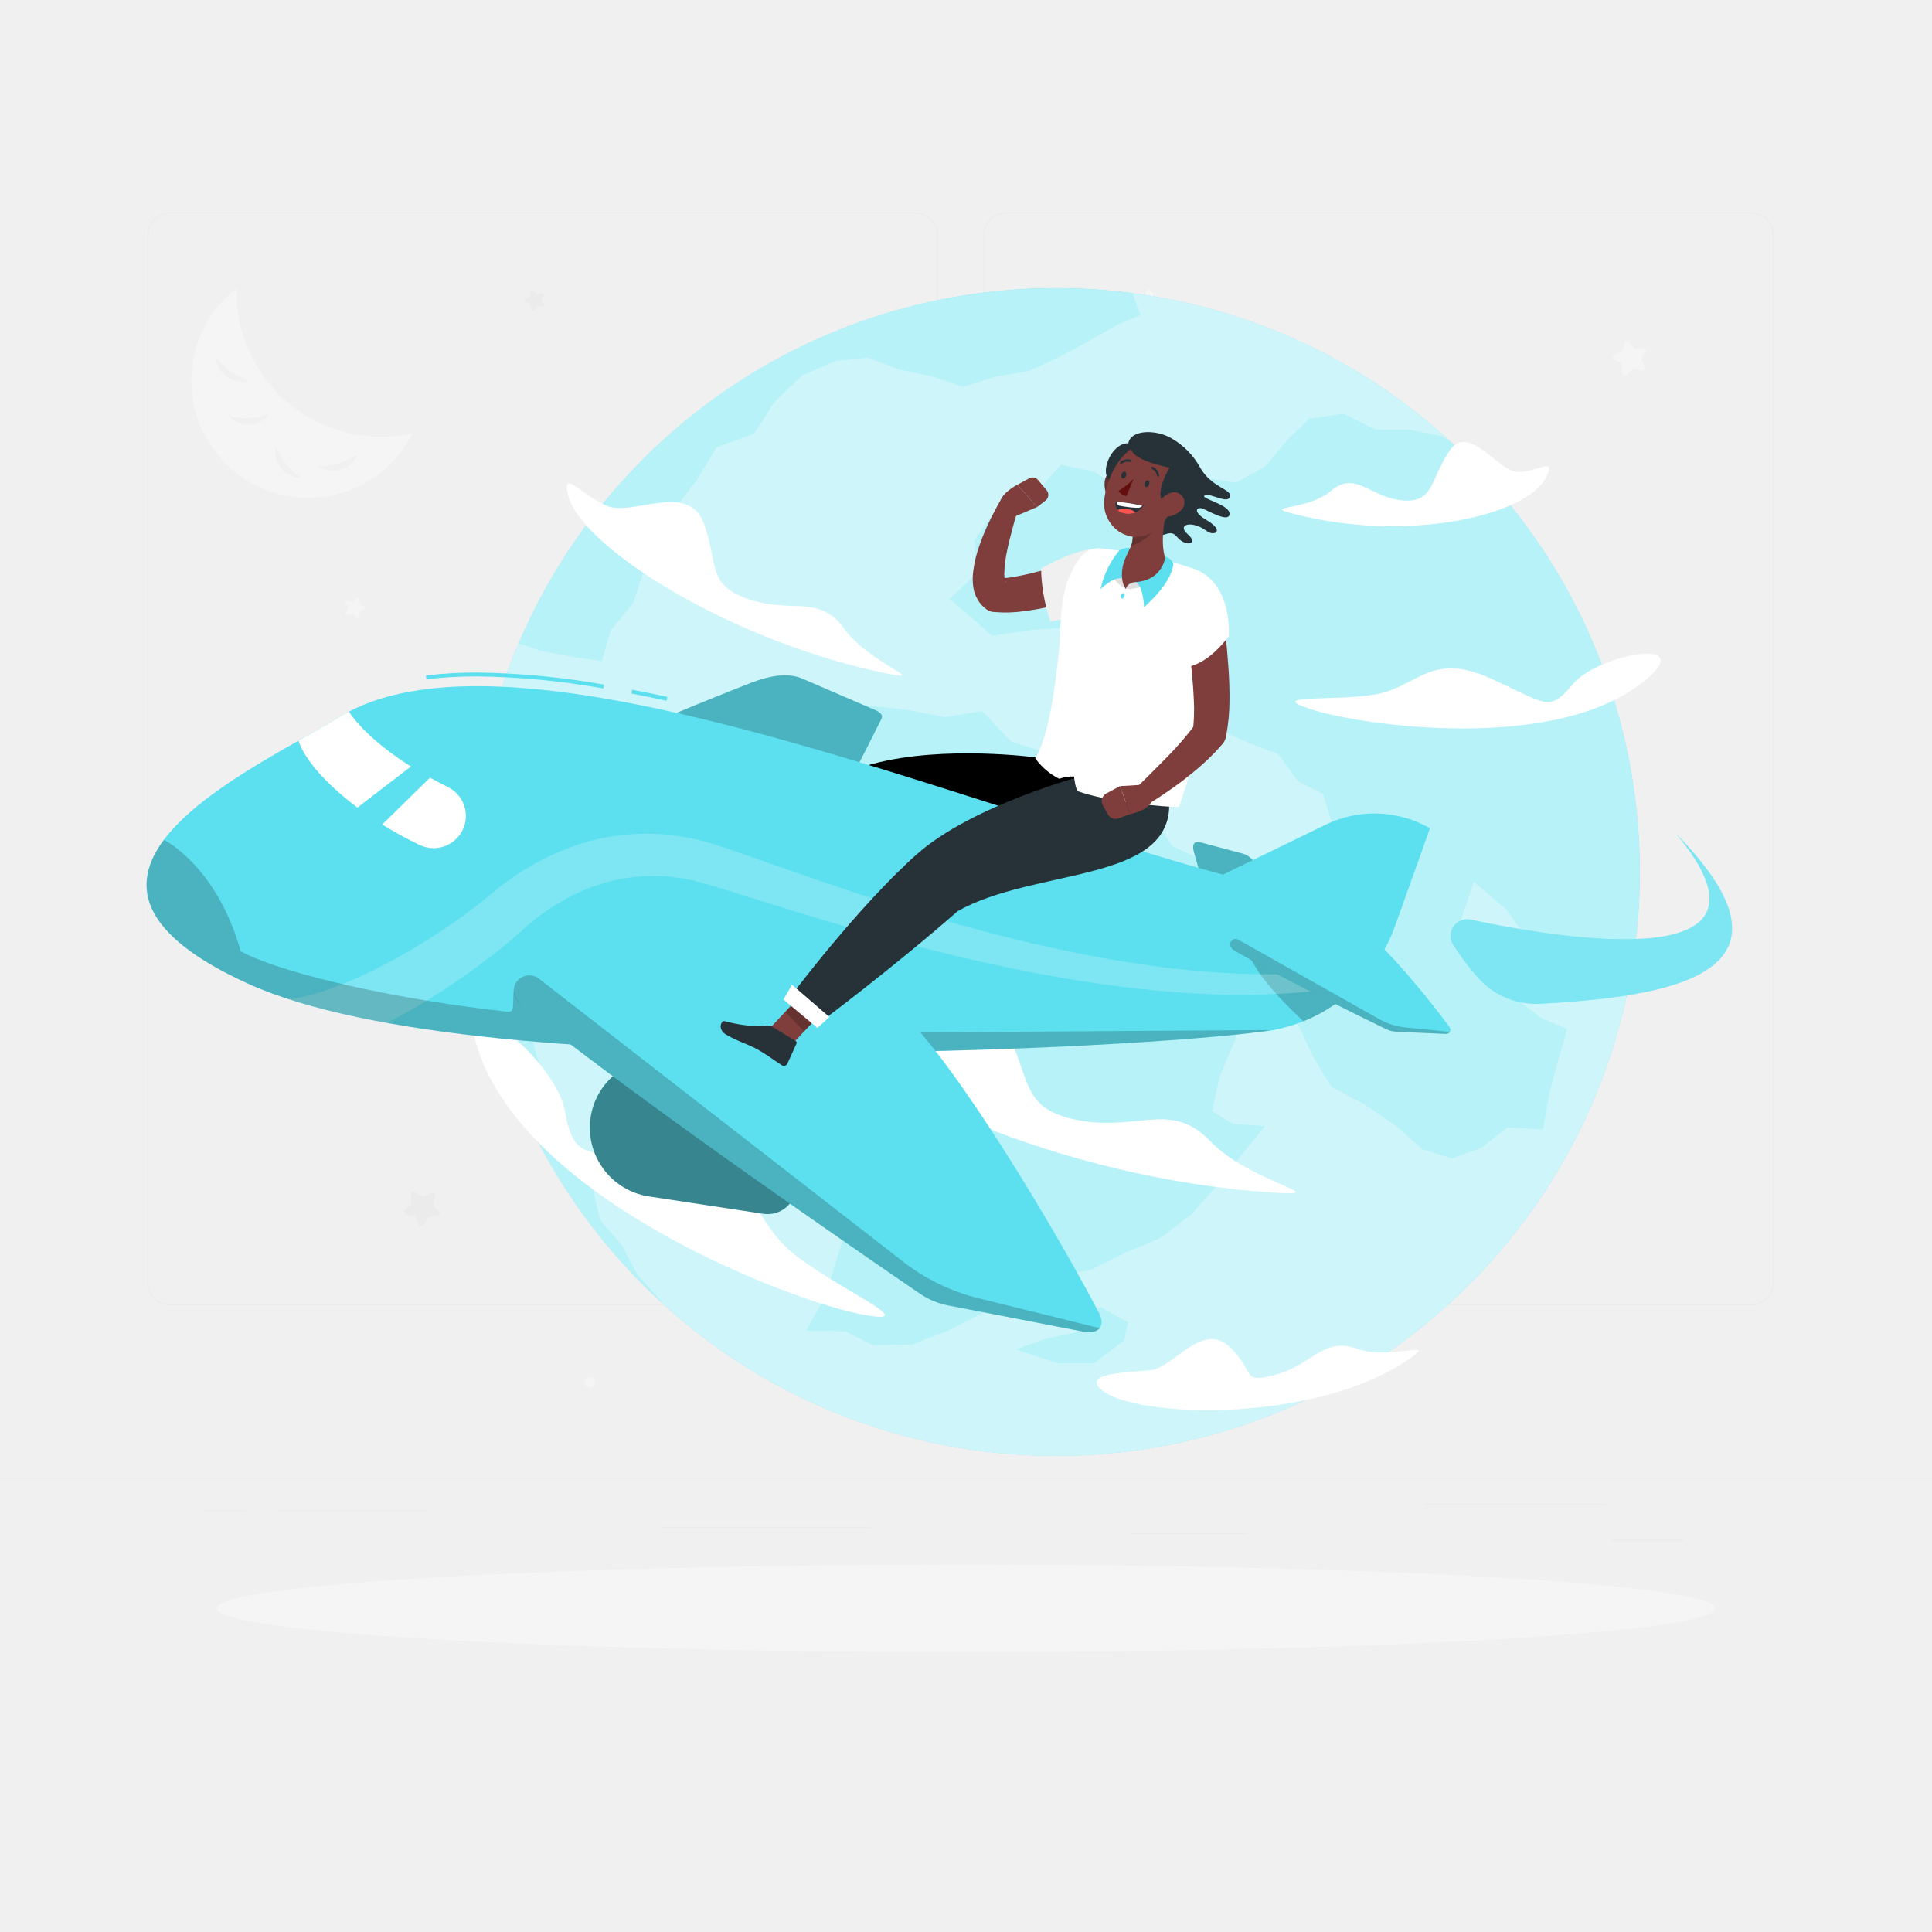
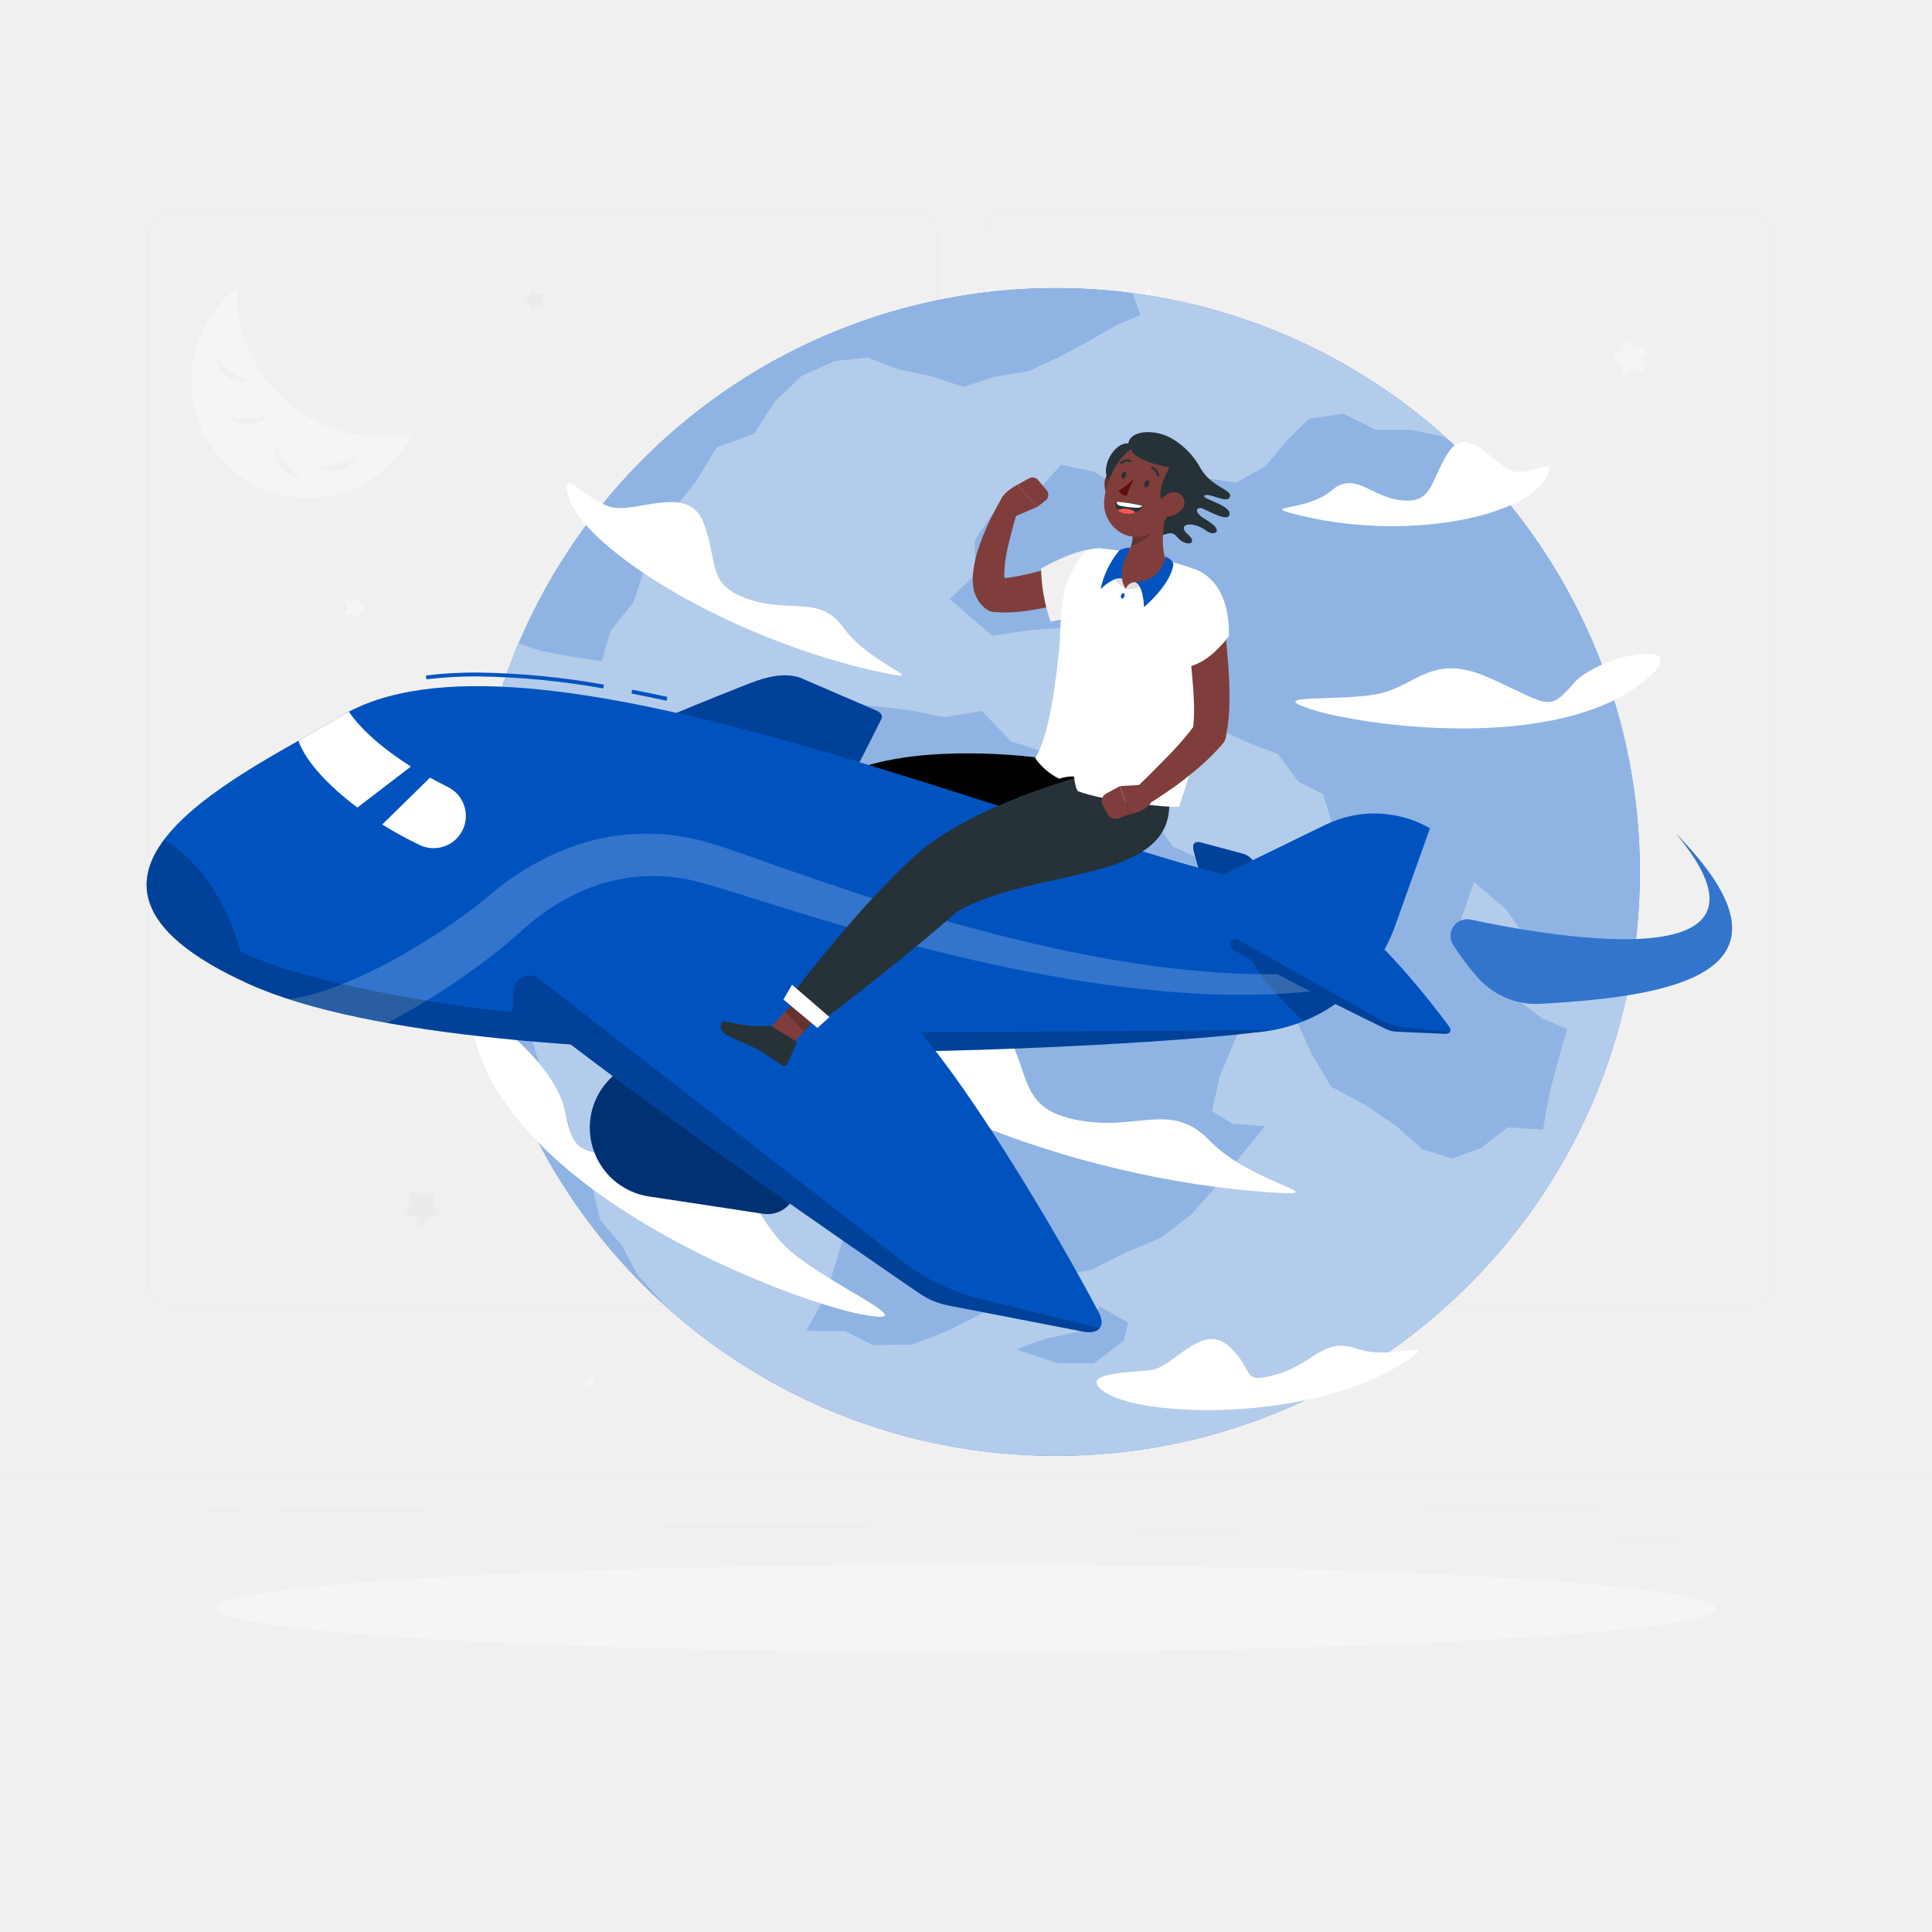
<svg xmlns="http://www.w3.org/2000/svg" viewBox="0 0 500 500">
-   <g id="freepik--background-complete--inject-9">
+   <g id="freepik--background-complete--inject-170">
    <rect y="382.4" width="500" height="0.25" style="fill:#ebebeb" />
    <rect x="416.78" y="398.49" width="18.89" height="0.25" style="fill:#ebebeb" />
    <rect x="293.05" y="396.75" width="29.47" height="0.25" style="fill:#ebebeb" />
    <rect x="368.67" y="389.21" width="47.11" height="0.25" style="fill:#ebebeb" />
    <rect x="52.46" y="390.89" width="10.97" height="0.25" style="fill:#ebebeb" />
    <rect x="72.33" y="390.89" width="38.56" height="0.25" style="fill:#ebebeb" />
    <rect x="171" y="395.11" width="54.15" height="0.25" style="fill:#ebebeb" />
    <path d="M237,337.8H43.91a5.71,5.71,0,0,1-5.7-5.71V60.66A5.71,5.71,0,0,1,43.91,55H237a5.71,5.71,0,0,1,5.71,5.71V332.09A5.71,5.71,0,0,1,237,337.8ZM43.91,55.2a5.46,5.46,0,0,0-5.45,5.46V332.09a5.46,5.46,0,0,0,5.45,5.46H237a5.47,5.47,0,0,0,5.46-5.46V60.66A5.47,5.47,0,0,0,237,55.2Z" style="fill:#ebebeb" />
    <path d="M453.31,337.8H260.21a5.72,5.72,0,0,1-5.71-5.71V60.66A5.72,5.72,0,0,1,260.21,55h193.1A5.71,5.71,0,0,1,459,60.66V332.09A5.71,5.71,0,0,1,453.31,337.8ZM260.21,55.2a5.47,5.47,0,0,0-5.46,5.46V332.09a5.47,5.47,0,0,0,5.46,5.46h193.1a5.47,5.47,0,0,0,5.46-5.46V60.66a5.47,5.47,0,0,0-5.46-5.46Z" style="fill:#ebebeb" />
    <path d="M296.76,75.34l-.85,1.71a.68.68,0,0,1-.51.37l-1.89.28a.68.68,0,0,0-.38,1.16l1.37,1.34a.7.7,0,0,1,.2.6l-.33,1.88a.68.68,0,0,0,1,.72l1.69-.89a.72.72,0,0,1,.64,0l1.69.89a.68.68,0,0,0,1-.72l-.32-1.88a.64.64,0,0,1,.2-.6l1.36-1.34a.68.68,0,0,0-.38-1.16l-1.89-.28a.68.68,0,0,1-.51-.37L298,75.34A.68.68,0,0,0,296.76,75.34Z" style="fill:#f5f5f5" />
    <path d="M429.16,306.42l-1.28.94a.57.57,0,0,1-.52.08l-1.51-.51a.56.56,0,0,0-.72.71l.5,1.51a.56.56,0,0,1-.08.52l-1,1.27a.58.58,0,0,0,.46.92l1.59,0a.56.56,0,0,1,.47.25l.91,1.3a.57.57,0,0,0,1-.16l.48-1.51a.58.58,0,0,1,.37-.38l1.52-.46a.57.57,0,0,0,.17-1l-1.29-.92a.54.54,0,0,1-.24-.47l0-1.59A.56.56,0,0,0,429.16,306.42Z" style="fill:#f0f0f0" />
    <path d="M420.37,88.7,420,90.57a.66.66,0,0,1-.41.48l-1.77.71a.68.68,0,0,0-.1,1.22l1.64,1a.68.68,0,0,1,.34.54l.12,1.91a.69.69,0,0,0,1.14.46l1.43-1.26a.7.7,0,0,1,.62-.15l1.85.47a.68.68,0,0,0,.8-.93l-.76-1.76a.67.67,0,0,1,0-.63l1-1.62a.68.68,0,0,0-.65-1l-1.9.18a.69.69,0,0,1-.59-.25l-1.22-1.46A.68.68,0,0,0,420.37,88.7Z" style="fill:#f5f5f5" />
    <path d="M92.16,154.81l-.8.81a.37.37,0,0,1-.36.11l-1.12-.19a.41.41,0,0,0-.44.59l.53,1a.42.42,0,0,1,0,.38l-.54,1a.4.4,0,0,0,.43.59l1.12-.19a.43.43,0,0,1,.36.12l.8.83a.4.4,0,0,0,.69-.23l.17-1.12a.41.41,0,0,1,.23-.31l1-.5a.41.41,0,0,0,0-.73l-1-.51a.42.42,0,0,1-.22-.31L92.86,155A.41.41,0,0,0,92.16,154.81Z" style="fill:#f5f5f5" />
    <path d="M391.85,295.7l-.51,1a.41.41,0,0,1-.31.23l-1.13.16a.41.41,0,0,0-.22.7l.81.79a.42.42,0,0,1,.12.37l-.19,1.12a.41.41,0,0,0,.59.43l1-.53a.42.42,0,0,1,.38,0l1,.53a.41.41,0,0,0,.59-.43l-.19-1.12a.42.42,0,0,1,.12-.37l.82-.79a.41.41,0,0,0-.23-.7l-1.13-.16a.43.43,0,0,1-.31-.23l-.5-1A.41.41,0,0,0,391.85,295.7Z" style="fill:#f5f5f5" />
    <path d="M137.35,75.45l-.13,1.13a.38.38,0,0,1-.21.32l-1,.54a.41.41,0,0,0,0,.73l1,.47a.43.43,0,0,1,.24.3l.2,1.12a.41.41,0,0,0,.71.2l.76-.84a.42.42,0,0,1,.36-.13l1.13.15a.41.41,0,0,0,.41-.61l-.57-1a.42.42,0,0,1,0-.38l.5-1a.41.41,0,0,0-.46-.57l-1.11.23a.42.42,0,0,1-.37-.1L138,75.2A.41.41,0,0,0,137.35,75.45Z" style="fill:#ebebeb" />
    <path d="M106.28,309.18l.24,2a.71.71,0,0,1-.24.61l-1.48,1.31a.71.71,0,0,0,.33,1.22l1.94.38a.7.7,0,0,1,.51.42l.79,1.81a.7.7,0,0,0,1.26.06l1-1.72a.7.7,0,0,1,.56-.36l2-.19a.7.7,0,0,0,.45-1.18l-1.34-1.45a.71.71,0,0,1-.17-.64l.43-1.92a.71.71,0,0,0-1-.8l-1.79.83a.7.7,0,0,1-.66,0l-1.7-1A.71.71,0,0,0,106.28,309.18Z" style="fill:#ebebeb" />
    <path d="M193.54,99.89a1.33,1.33,0,1,0,1.32-1.33A1.32,1.32,0,0,0,193.54,99.89Z" style="fill:#f0f0f0" />
    <path d="M151.3,357.67a1.33,1.33,0,1,0,1.33-1.33A1.33,1.33,0,0,0,151.3,357.67Z" style="fill:#f5f5f5" />
    <path d="M177.67,75.92a4.86,4.86,0,1,0,4.86-4.86A4.85,4.85,0,0,0,177.67,75.92Z" style="fill:#f0f0f0" />
    <path d="M430.81,149.25a2.69,2.69,0,1,0,2.69-2.69A2.7,2.7,0,0,0,430.81,149.25Z" style="fill:#f0f0f0" />
    <circle cx="56.08" cy="312.86" r="1.35" style="fill:#f0f0f0" />
    <path d="M384.7,363.68a2.43,2.43,0,1,0,2.42-2.43A2.42,2.42,0,0,0,384.7,363.68Z" style="fill:#f0f0f0" />
    <path d="M64.37,124.65a30.24,30.24,0,0,0,41.4-10.74c.35-.59.68-1.19,1-1.79a37.35,37.35,0,0,1-45.53-37.5,30.26,30.26,0,0,0,3.16,50Z" style="fill:#f5f5f5" />
    <path d="M58.66,97.48a6.85,6.85,0,0,0,5.74,1.13,18,18,0,0,1-8.55-6.28A6.85,6.85,0,0,0,58.66,97.48Z" style="fill:#f0f0f0" />
    <path d="M88.31,121.48a6.89,6.89,0,0,0,4.36-3.91,17.66,17.66,0,0,1-4.85,2.29,17.89,17.89,0,0,1-5.31.76A6.91,6.91,0,0,0,88.31,121.48Z" style="fill:#f0f0f0" />
    <path d="M64.52,109.87a6.84,6.84,0,0,0,5.17-2.74,17.13,17.13,0,0,1-5.25,1.05,17.47,17.47,0,0,1-5.34-.55A6.87,6.87,0,0,0,64.52,109.87Z" style="fill:#f0f0f0" />
    <path d="M72.79,121.2a6.86,6.86,0,0,0,5.3,2.49,17.21,17.21,0,0,1-4-3.56,17.72,17.72,0,0,1-2.77-4.6A6.85,6.85,0,0,0,72.79,121.2Z" style="fill:#f0f0f0" />
  </g>
-   <g id="freepik--Shadow--inject-9">
-     <ellipse id="freepik--path--inject-9" cx="250" cy="416.24" rx="193.89" ry="11.32" style="fill:#f5f5f5" />
+   <g id="freepik--Shadow--inject-170">
+     <ellipse id="freepik--path--inject-170" cx="250" cy="416.24" rx="193.89" ry="11.32" style="fill:#f5f5f5" />
  </g>
-   <g id="freepik--Globe--inject-9">
-     <circle cx="273.28" cy="225.67" r="151.1" transform="translate(-79.53 259.34) rotate(-45)" style="fill:#5CE0EF" />
+   <g id="freepik--Globe--inject-170">
+     <circle cx="273.28" cy="225.67" r="151.1" transform="translate(-79.53 259.34) rotate(-45)" style="fill:#0053BF" />
    <circle cx="273.28" cy="225.67" r="151.1" transform="translate(-79.53 259.34) rotate(-45)" style="fill:#fff;opacity:0.7" />
    <g style="opacity:0.2">
-       <path d="M420.88,258.15l-2.35-5.2-8.62-.94L403,247.69l-7.22-3.89-6-8.47-8.31-7.09-4.14,11.87,4.38,6.85,7.37,4.09,3.72,7.7,6.16,4.74,6.6,2.83-2.25,7.94L401,282.84l-1.67,9.5-9.19-.58-6.82,5.33-7.54,2.72-7.65-2.35-6.6-5.9L353.43,286l-8.91-4.72-5-8.42-3.25-7.06-4.11-7.41-.15-8.4-.21-8.39-3.68-7.26-2.84,12.15-2.89,7.37.17,8.12-3.09,7.58-3.8,9-2,9,5.28,3.25,8.44.64-6.58,8.06-6,7.46-6.37,7.21-8,6.14-9.16,3.85-8.84,4.46-10.22,1.82-7.33,7.46-10.23,1.71-9.19,4.68L236,348l-10.17.1-7.1-3.57-10.1-.13,4.39-7.82,2.4-6.92,3-9.86L220,309.3l2-10.11,2.78-8.42,3.25-8.6-3-9.34,4.32-8.94-4.9-7.63L219,249.68l-7-5.4-4.38-7.36-3.33-7.49-2.44-7.94-1.24-8.6-2.93-9.13,7.91-7.47,4.72-9.09L218.6,182l7.94.77,9,1.06,8.88,1.76,9.71-1.58,7.54,7.89L271.4,195l8.67,5.06,8.61,5.19,8.71,5.17,6.16,8.66,9.4,4.25,8.78-1,8.53.79,8.4,1.82,10.08,3.21-3.18-12.34-3.16-10.34L336,202.27l-5.24-7.13-7.54-2.83-7-3.18-.89-7.59L313,174l-1.82-8-9.64-4.56-10.28-2.23-9.2-1.76-6.72,5-8.82.62-9.71,1.48-11-9.54,6.66-6.42-.23-8.77,4.49-6.65,10.57-4.75,7.3-8.16,8.54,1.81,8.07,5.1,9.78,0,9.27-3.66,9.68,1.37,7.64-4.29,5.33-6.46,5.85-5.78,8.91-1.27,8.4,4.14,8.82,0,8.21,1.66,2.43,1.5h0A151.26,151.26,0,0,1,420.88,258.15Z" style="fill:#5CE0EF" />
-       <polygon points="284.59 338.08 280.17 344.4 270.49 346.5 262.9 349.24 273.75 352.82 283.12 352.82 290.91 346.93 291.96 342.29 284.59 338.08" style="fill:#5CE0EF" />
-       <path d="M171.39,337l-.18.09a151.34,151.34,0,0,1-41-62.82l0,0-.75-3.93-1.25-2.44v0a150.22,150.22,0,0,1-1.46-79.15l1.83,6.64,2.2,9.32,5.57,8.72L136,223.62l4.75,8.91,1,9.72.62,8-1.15,7.92-4.61,7.39,2.9,9.59,4.71,8.27,2.9,7.16,1.21,9.86,5,6.88,2,8.44,5.64,6.57,3.9,7.47Z" style="fill:#5CE0EF" />
-       <path d="M295.17,81.55,289.25,84l-7.56,4.34L274,92.42l-7.83,3.65-8.68,1.43-8.15,2.63-8.18-2.72-8.48-1.77-8.15-3.1-8.34.87-8.61,3.79-7,6.63-5.42,8.41-9.74,3.55-5.13,8.56-5.56,7.05-1.4,9.32-6.62,6.72L163.9,156l-5.83,7.11-2.32,8-7.53-1.1-8.28-1.57-5.68-1.92A151.15,151.15,0,0,1,293.07,75.84Z" style="fill:#5CE0EF" />
+       <path d="M420.88,258.15l-2.35-5.2-8.62-.94L403,247.69l-7.22-3.89-6-8.47-8.31-7.09-4.14,11.87,4.38,6.85,7.37,4.09,3.72,7.7,6.16,4.74,6.6,2.83-2.25,7.94L401,282.84l-1.67,9.5-9.19-.58-6.82,5.33-7.54,2.72-7.65-2.35-6.6-5.9L353.43,286l-8.91-4.72-5-8.42-3.25-7.06-4.11-7.41-.15-8.4-.21-8.39-3.68-7.26-2.84,12.15-2.89,7.37.17,8.12-3.09,7.58-3.8,9-2,9,5.28,3.25,8.44.64-6.58,8.06-6,7.46-6.37,7.21-8,6.14-9.16,3.85-8.84,4.46-10.22,1.82-7.33,7.46-10.23,1.71-9.19,4.68L236,348l-10.17.1-7.1-3.57-10.1-.13,4.39-7.82,2.4-6.92,3-9.86L220,309.3l2-10.11,2.78-8.42,3.25-8.6-3-9.34,4.32-8.94-4.9-7.63L219,249.68l-7-5.4-4.38-7.36-3.33-7.49-2.44-7.94-1.24-8.6-2.93-9.13,7.91-7.47,4.72-9.09L218.6,182l7.94.77,9,1.06,8.88,1.76,9.71-1.58,7.54,7.89L271.4,195l8.67,5.06,8.61,5.19,8.71,5.17,6.16,8.66,9.4,4.25,8.78-1,8.53.79,8.4,1.82,10.08,3.21-3.18-12.34-3.16-10.34L336,202.27l-5.24-7.13-7.54-2.83-7-3.18-.89-7.59L313,174l-1.82-8-9.64-4.56-10.28-2.23-9.2-1.76-6.72,5-8.82.62-9.71,1.48-11-9.54,6.66-6.42-.23-8.77,4.49-6.65,10.57-4.75,7.3-8.16,8.54,1.81,8.07,5.1,9.78,0,9.27-3.66,9.68,1.37,7.64-4.29,5.33-6.46,5.85-5.78,8.91-1.27,8.4,4.14,8.82,0,8.21,1.66,2.43,1.5h0A151.26,151.26,0,0,1,420.88,258.15Z" style="fill:#0053BF" />
+       <polygon points="284.59 338.08 280.17 344.4 270.49 346.5 262.9 349.24 273.75 352.82 283.12 352.82 290.91 346.93 291.96 342.29 284.59 338.08" style="fill:#0053BF" />
+       <path d="M171.39,337l-.18.09a151.34,151.34,0,0,1-41-62.82l0,0-.75-3.93-1.25-2.44v0a150.22,150.22,0,0,1-1.46-79.15l1.83,6.64,2.2,9.32,5.57,8.72L136,223.62l4.75,8.91,1,9.72.62,8-1.15,7.92-4.61,7.39,2.9,9.59,4.71,8.27,2.9,7.16,1.21,9.86,5,6.88,2,8.44,5.64,6.57,3.9,7.47Z" style="fill:#0053BF" />
+       <path d="M295.17,81.55,289.25,84l-7.56,4.34L274,92.42l-7.83,3.65-8.68,1.43-8.15,2.63-8.18-2.72-8.48-1.77-8.15-3.1-8.34.87-8.61,3.79-7,6.63-5.42,8.41-9.74,3.55-5.13,8.56-5.56,7.05-1.4,9.32-6.62,6.72L163.9,156l-5.83,7.11-2.32,8-7.53-1.1-8.28-1.57-5.68-1.92A151.15,151.15,0,0,1,293.07,75.84Z" style="fill:#0053BF" />
    </g>
    <path d="M426.14,175.74c-22.94,19.55-74.38,11.93-86.9,7.81s7.48-1.89,17.54-4,13.81-10.86,28.94-4,15.08,8.86,21.51,1.32S439.14,164.67,426.14,175.74Z" style="fill:#fff" />
    <path d="M124.29,273.3c14.47,38.54,81,63.49,98.64,66.85s-7.68-7.2-18.33-16.34-9.3-22.13-31.91-24-23.88.6-26.57-12.66S116.09,251.47,124.29,273.3Z" style="fill:#fff" />
    <path d="M229.62,174.32c-40.42-8.23-78.94-32.6-82.51-45.86-2.11-7.82,3.71.11,10.28,2.56s20.66-6.24,24.66,4.19.58,16.12,11.72,19.88,18.33-1.31,24.7,7.59S240.66,176.57,229.62,174.32Z" style="fill:#fff" />
    <path d="M330.17,308.68c-55.06-3.35-110.62-28.42-117.83-45.31-4.25-10,4.94-.54,14.1,1.47s26.19-12.12,33.44.94,3.77,21.24,19.22,24.14,24-5.17,34.14,5.43S345.21,309.59,330.17,308.68Z" style="fill:#fff" />
    <path d="M364.6,351.77c-24,16.59-70.63,15.42-79.52,7.92-5.24-4.42,6.81-4.45,12.71-5.09s13.27-12.55,20.26-6.18,2.77,10,12.33,7.28,12.12-9.76,20.85-6.64S372.44,346.35,364.6,351.77Z" style="fill:#fff" />
    <path d="M334.44,132.89c29,7.66,60.26.84,65.6-9.2,3.15-5.92-2.51-1.26-7.47-1.55s-12.49-12.85-17.5-5.39-4,13.58-12.28,12.74-12-7.79-18.28-2.49S326.52,130.8,334.44,132.89Z" style="fill:#fff" />
  </g>
-   <g id="freepik--Character--inject-9">
+   <g id="freepik--Character--inject-170">
    <polygon points="193.02 247.76 188.2 243.64 197.31 232.07 202.14 236.19 193.02 247.76" style="fill:#7f3e3b" />
    <path d="M190,241.69l5.35,4.41a.51.51,0,0,1,.12.66l-2.84,5a1,1,0,0,1-1.47.26c-1.89-1.63-4.58-4-7-6-2.83-2.34-2.64-2-6-4.73-2-1.66-.79-4.07.21-3.55,4.56,2.35,5,2.63,10.08,3.4A3,3,0,0,1,190,241.69Z" style="fill:#263238" />
    <polygon points="197.31 232.08 192.62 238.04 197.44 242.16 202.14 236.19 197.31 232.08" style="opacity:0.2" />
    <path d="M229.54,214.46c33.21,2.41,41.78,8.92,57.17,3.45l1.45-14.35-19.83-7.51s-23.92-3.3-42.37,1.62c-19.18,5.11-32.23,35.81-32.23,35.81l8.28,6S208.37,221.79,229.54,214.46Z" />
    <polygon points="194.17 230.45 192.06 234.38 200.65 241.63 203.61 238.71 194.17 230.45" style="fill:#263238" />
-     <path d="M197.53,314.12l-29.6-4.49a18,18,0,0,1-14.51-23h0a18,18,0,0,1,24.89-11l27.07,12.79a7.45,7.45,0,0,1,3.94,8.91l-3.55,11.64A7.45,7.45,0,0,1,197.53,314.12Z" style="fill:#5CE0EF" />
+     <path d="M197.53,314.12l-29.6-4.49a18,18,0,0,1-14.51-23h0a18,18,0,0,1,24.89-11l27.07,12.79a7.45,7.45,0,0,1,3.94,8.91l-3.55,11.64A7.45,7.45,0,0,1,197.53,314.12Z" style="fill:#0053BF" />
    <path d="M197.53,314.12l-29.6-4.49a18,18,0,0,1-14.51-23h0a18,18,0,0,1,24.89-11l27.07,12.79a7.45,7.45,0,0,1,3.94,8.91l-3.55,11.64A7.45,7.45,0,0,1,197.53,314.12Z" style="opacity:0.4" />
-     <path d="M188.25,234.57c5.48,1.19,13.48,2,15-.74,8.89-16.17,22-42,24.86-47.78.44-.86-.1-1.64-1.52-2.25l-19.41-8.37c-4.06-1.49-9-.18-12.72,1.25-22.83,8.84-65.06,27-74.78,34.3C130,220.42,169.61,230.51,188.25,234.57Z" style="fill:#5CE0EF" />
+     <path d="M188.25,234.57c5.48,1.19,13.48,2,15-.74,8.89-16.17,22-42,24.86-47.78.44-.86-.1-1.64-1.52-2.25l-19.41-8.37c-4.06-1.49-9-.18-12.72,1.25-22.83,8.84-65.06,27-74.78,34.3C130,220.42,169.61,230.51,188.25,234.57Z" style="fill:#0053BF" />
    <path d="M188.25,234.57c5.48,1.19,13.48,2,15-.74,8.89-16.17,22-42,24.86-47.78.44-.86-.1-1.64-1.52-2.25l-19.41-8.37c-4.06-1.49-9-.18-12.72,1.25-22.83,8.84-65.06,27-74.78,34.3C130,220.42,169.61,230.51,188.25,234.57Z" style="opacity:0.2" />
-     <path d="M355.19,259.8c2.14.05,4.47-.5,2.57-2.5-11.39-11.94-29.83-30.88-33.93-35.08a4.67,4.67,0,0,0-2.17-1.29l-11-2.94c-2.09-.45-2.06,1.09-1.67,2.54,2.41,8.94,8.36,26.68,12.3,32.85C331.25,258.25,347.93,259.62,355.19,259.8Z" style="fill:#5CE0EF" />
+     <path d="M355.19,259.8c2.14.05,4.47-.5,2.57-2.5-11.39-11.94-29.83-30.88-33.93-35.08a4.67,4.67,0,0,0-2.17-1.29l-11-2.94c-2.09-.45-2.06,1.09-1.67,2.54,2.41,8.94,8.36,26.68,12.3,32.85C331.25,258.25,347.93,259.62,355.19,259.8Z" style="fill:#0053BF" />
    <path d="M355.19,259.8c2.14.05,4.47-.5,2.57-2.5-11.39-11.94-29.83-30.88-33.93-35.08a4.67,4.67,0,0,0-2.17-1.29l-11-2.94c-2.09-.45-2.06,1.09-1.67,2.54,2.41,8.94,8.36,26.68,12.3,32.85C331.25,258.25,347.93,259.62,355.19,259.8Z" style="opacity:0.2" />
-     <path d="M172.5,181.36c-3.09-.68-6.15-1.31-9.08-1.87l.19-1c2.94.56,6,1.19,9.1,1.87Z" style="fill:#5CE0EF" />
-     <path d="M156.13,178.17a198.93,198.93,0,0,0-32.62-3.12,108,108,0,0,0-13.16.75l-.12-1a112.11,112.11,0,0,1,13.28-.75,200.94,200.94,0,0,1,32.79,3.13Z" style="fill:#5CE0EF" />
-     <path d="M87.89,185.54c47.24-29,175,29.35,243.78,44.58,31.94,7.08,12.39,33.06-2.92,36.46s-202.86,16-264.53-12S65.77,199.14,87.89,185.54Z" style="fill:#5CE0EF" />
-     <path d="M324.81,267.2a41.76,41.76,0,0,0,36.34-27.85c5.22-14.57,8.92-25,8.92-25h0a28.89,28.89,0,0,0-27-.92l-35.39,17.22Z" style="fill:#5CE0EF" />
+     <path d="M172.5,181.36c-3.09-.68-6.15-1.31-9.08-1.87l.19-1c2.94.56,6,1.19,9.1,1.87Z" style="fill:#0053BF" />
+     <path d="M156.13,178.17a198.93,198.93,0,0,0-32.62-3.12,108,108,0,0,0-13.16.75l-.12-1a112.11,112.11,0,0,1,13.28-.75,200.94,200.94,0,0,1,32.79,3.13Z" style="fill:#0053BF" />
+     <path d="M87.89,185.54c47.24-29,175,29.35,243.78,44.58,31.94,7.08,12.39,33.06-2.92,36.46s-202.86,16-264.53-12S65.77,199.14,87.89,185.54Z" style="fill:#0053BF" />
+     <path d="M324.81,267.2a41.76,41.76,0,0,0,36.34-27.85c5.22-14.57,8.92-25,8.92-25h0a28.89,28.89,0,0,0-27-.92l-35.39,17.22Z" style="fill:#0053BF" />
    <path d="M323.1,246.75c2.37,5.91,9.21,12.93,14.26,17.56a40.9,40.9,0,0,0,14.21-9.6Z" style="opacity:0.2" />
    <path d="M343.37,251.42a164.21,164.21,0,0,1-19.09.67c-6.38-.11-12.76-.63-19.12-1.28s-12.69-1.66-19-2.74c-25.25-4.53-49.94-11.85-74.29-20.21-6.09-2.08-12.17-4.23-18.3-6.4-3.09-1.06-6.11-2.15-9.39-3.15-1.71-.44-3.4-1-5.15-1.32l-2.63-.48a23.31,23.31,0,0,0-2.64-.38,57.35,57.35,0,0,0-21.34,1.6,65.72,65.72,0,0,0-10,3.73,68.33,68.33,0,0,0-9.23,5.27L131,228.27l-2.11,1.62-2,1.65c-.58.49-1.17,1-1.78,1.46-2.38,1.92-4.88,3.77-7.42,5.56a172.23,172.23,0,0,1-15.87,9.84A114.83,114.83,0,0,1,85.16,256a51.39,51.39,0,0,1-8.22,2.25c-.78.14-1.55.25-2.29.31a196.42,196.42,0,0,0,25.53,6.15c2.83-1.44,5.58-3,8.29-4.58a179.84,179.84,0,0,0,16.72-11.21c2.69-2,5.32-4.13,7.9-6.35.64-.55,1.28-1.13,1.91-1.69l1.7-1.51,1.68-1.39,1.75-1.33a58.26,58.26,0,0,1,7.44-4.61,52.8,52.8,0,0,1,8-3.31,46.12,46.12,0,0,1,17.09-1.89,16,16,0,0,1,2.16.24l2.16.3c1.44.24,2.86.65,4.29,1,2.94.78,6,1.76,9.1,2.7,6.16,1.93,12.36,3.89,18.58,5.78,24.88,7.56,50.23,14.12,76.13,17.82,6.48.88,13,1.64,19.5,2.13s13.08.73,19.65.61A165.48,165.48,0,0,0,343.9,256q3.86-.53,7.67-1.27a40.23,40.23,0,0,0,4.28-5.14C351.73,250.39,347.56,251,343.37,251.42Z" style="fill:#fff;opacity:0.2" />
    <path d="M231.34,267.2s-46.9-.25-91.47-4.5c-1-.1-3.87-5.17-6.92-6.43-.33,3.52.29,5.76-1.48,5.57-25.78-2.79-57-9.18-69.18-15.64-6.2-22.18-19.87-28.85-19.87-28.85-8.54,11.41-6.78,24.27,21.8,37.22,61.67,28,249.22,15.4,264.53,12Z" style="opacity:0.2" />
-     <path d="M139.88,248.34a7,7,0,0,0-4.47,12.36c30.83,24.82,88.43,64.38,102.7,74.13a19.53,19.53,0,0,0,7.19,3l35,6.79c4.19.81,5.85-1.54,4.09-4.9-10.88-20.75-35.94-62.89-50.49-77.19C201.4,251.23,162.42,248.74,139.88,248.34Z" style="fill:#5CE0EF" />
+     <path d="M139.88,248.34a7,7,0,0,0-4.47,12.36c30.83,24.82,88.43,64.38,102.7,74.13a19.53,19.53,0,0,0,7.19,3l35,6.79c4.19.81,5.85-1.54,4.09-4.9-10.88-20.75-35.94-62.89-50.49-77.19C201.4,251.23,162.42,248.74,139.88,248.34Z" style="fill:#0053BF" />
    <path d="M233.7,326.5l-94.23-73.23c-3.08-2.39-7.57.62-6.3,4.3a6.9,6.9,0,0,0,2.24,3.13c30.83,24.82,88.43,64.38,102.7,74.13a19.53,19.53,0,0,0,7.19,3l35,6.79c2.1.41,3.56,0,4.28-.89l-31.45-7.77A52.22,52.22,0,0,1,233.7,326.5Z" style="opacity:0.2" />
-     <path d="M320.33,241.45a2.43,2.43,0,0,0-.91,4.5c11.94,7,33.89,17.74,39.33,20.38a6.76,6.76,0,0,0,2.64.66l12.46.55c1.49.07,1.95-.83,1.16-1.9-4.82-6.62-15.65-19.91-21.41-24.11C341.76,239.29,328.15,240.43,320.33,241.45Z" style="fill:#5CE0EF" />
+     <path d="M320.33,241.45a2.43,2.43,0,0,0-.91,4.5c11.94,7,33.89,17.74,39.33,20.38a6.76,6.76,0,0,0,2.64.66l12.46.55c1.49.07,1.95-.83,1.16-1.9-4.82-6.62-15.65-19.91-21.41-24.11C341.76,239.29,328.15,240.43,320.33,241.45Z" style="fill:#0053BF" />
    <path d="M356.8,263.67l-36.36-20.5a1.4,1.4,0,0,0-1.95,1.81,2.33,2.33,0,0,0,.93,1c11.94,7,33.89,17.74,39.33,20.38a6.76,6.76,0,0,0,2.64.66l12.46.55a1.48,1.48,0,0,0,1.44-.52L364,265.94A18.18,18.18,0,0,1,356.8,263.67Z" style="opacity:0.2" />
    <path d="M90.29,184.19q-1.23.63-2.4,1.35c-3,1.82-6.64,3.88-10.66,6.16C79.1,197.08,85,203.36,92.49,209l13.85-10.62C99.4,194,93.5,188.93,90.29,184.19Z" style="fill:#fff" />
    <path d="M111.28,201.26,98.93,213.37a93.24,93.24,0,0,0,9.77,5.36A8.35,8.35,0,0,0,120,214.19h0a8.35,8.35,0,0,0-4.17-10.55C114.32,202.89,112.79,202.09,111.28,201.26Z" style="fill:#fff" />
-     <path d="M380.6,238c23.53,5,84.21,15,53.18-22.22,35.9,36.61-2.25,42.14-35,44a20.24,20.24,0,0,1-16.29-6.75,64.28,64.28,0,0,1-6.47-8.62A4.29,4.29,0,0,1,380.6,238Z" style="fill:#5CE0EF" />
+     <path d="M380.6,238c23.53,5,84.21,15,53.18-22.22,35.9,36.61-2.25,42.14-35,44a20.24,20.24,0,0,1-16.29-6.75,64.28,64.28,0,0,1-6.47-8.62A4.29,4.29,0,0,1,380.6,238Z" style="fill:#0053BF" />
    <path d="M380.6,238c23.53,5,84.21,15,53.18-22.22,35.9,36.61-2.25,42.14-35,44a20.24,20.24,0,0,1-16.29-6.75,64.28,64.28,0,0,1-6.47-8.62A4.29,4.29,0,0,1,380.6,238Z" style="fill:#fff;opacity:0.2" />
    <path d="M291.31,124.29a6,6,0,0,1-1.15,4.41c-1.28,1.66-3.19.82-3.89-1-.63-1.67-.73-4.54,1.07-5.54A2.71,2.71,0,0,1,291.31,124.29Z" style="fill:#7f3e3b" />
    <path d="M291.31,124.29a6,6,0,0,1-1.15,4.41c-1.28,1.66-3.19.82-3.89-1-.63-1.67-.73-4.54,1.07-5.54A2.71,2.71,0,0,1,291.31,124.29Z" style="opacity:0.2" />
    <path d="M288,124.88c-4.13-1.61-.44-10.39,4-10.14.6-3.5,6.88-3.68,11-1.41a19.63,19.63,0,0,1,7.72,7.9c2.95,4.93,7.92,5.39,7.62,7.16-.4,2.31-5.09-.93-6.55-.18s6.5,2.35,6.42,4.76-5.25-.65-6.87-1.31-2.87.71.86,2.9c4.91,2.87,2.05,4.33.1,2.87-3.82-2.88-7.88-1.76-4.92.82s-.5,3.46-2.79.67-4,2-8.75-1.79S289.52,132,288,124.88Z" style="fill:#263238" />
    <polygon points="213.31 261.4 203.21 272.13 198.32 267.06 208.42 256.34 213.31 261.4" style="fill:#7f3e3b" />
    <path d="M200.05,265.82l5.9,3.61a.48.48,0,0,1,.2.62l-2.36,5.19a1,1,0,0,1-1.46.43c-2.11-1.34-2.68-1.91-5.36-3.55-3.13-1.91-5.33-2.23-9.06-4.37-2.26-1.29-1.35-3.8-.27-3.46,3.45,1,8.67,1.61,10.8,1.13A2.22,2.22,0,0,1,200.05,265.82Z" style="fill:#263238" />
    <polygon points="213.31 261.41 208.1 266.94 203.21 261.87 208.41 256.34 213.31 261.41" style="opacity:0.2" />
    <path d="M247.85,235.8c19.86-11.17,54.75-7.27,54.75-27.48l-22-7.65s-29,7.58-43.52,20.58c-15.11,13.52-32,36-32,36l7.1,7.36S231,250.58,247.85,235.8Z" style="fill:#263238" />
    <polygon points="204.98 254.84 202.75 258.67 211.55 266.03 214.66 263.21 204.98 254.84" style="fill:#fff" />
    <path d="M284.8,153.13c-2.19.83-4.29,1.47-6.46,2.13s-4.34,1.21-6.57,1.7a67.05,67.05,0,0,1-6.83,1.22,32.88,32.88,0,0,1-7.57.21l-.25,0a3.78,3.78,0,0,1-1.78-.67,7.79,7.79,0,0,1-2.4-2.69,8.67,8.67,0,0,1-1-2.74,15,15,0,0,1-.08-4.41,32.37,32.37,0,0,1,1.74-7.07,59.88,59.88,0,0,1,2.65-6.29c1-2,2-4,3.24-5.92a2.4,2.4,0,0,1,4.33,2l0,.07c-.61,2-1.25,4-1.78,6.07s-1.06,4-1.45,6a30.53,30.53,0,0,0-.68,5.67,6.8,6.8,0,0,0,.25,2.06c.05.08.07.22.11.23s0,.1.06,0a.58.58,0,0,0-.24-.3l-2-.7a29.26,29.26,0,0,0,5.46-.62c2-.38,4-.86,6-1.4s4-1.12,6.05-1.74,4.06-1.28,6-1.89l.07,0a4.81,4.81,0,0,1,3.17,9.08Z" style="fill:#7f3e3b" />
    <path d="M262.25,133.82l6.18-2.62-5.14-5.75s-5.78,2.86-4.34,6.27Z" style="fill:#7f3e3b" />
    <path d="M270.88,126.88l-2.23-2.65a1.84,1.84,0,0,0-2.3-.44l-3.06,1.66,5.14,5.75,2.16-1.67A1.85,1.85,0,0,0,270.88,126.88Z" style="fill:#7f3e3b" />
    <path d="M285.66,142c-6.22-.82-16.23,5.14-16.23,5.14a44,44,0,0,0,2.46,13.73,32.29,32.29,0,0,0,10.82-3.68C284.57,156.21,293,143,285.66,142Z" style="fill:#f0f0f0" />
    <path d="M285,141.93a101.58,101.58,0,0,1,24.34,5.42,9.09,9.09,0,0,1,5.85,9,183.36,183.36,0,0,1-10.08,52.47c-3.52.13-18.64-1.34-26-4-.81-.29-1.14-3.86-1.14-3.86a9.71,9.71,0,0,0-3.83.59,16.55,16.55,0,0,1-6.24-5.35c3.61-5.71,5.31-18.82,6.37-29.91.12-4.37.31-12.31,2.38-16.76C278.53,145.34,280.32,141.57,285,141.93Z" style="fill:#fff" />
-     <path d="M291,154.35c-.13.39-.44.64-.67.55s-.33-.46-.2-.84.44-.64.68-.55S291.1,154,291,154.35Z" style="fill:#5CE0EF" />
+     <path d="M291,154.35c-.13.39-.44.64-.67.55s-.33-.46-.2-.84.44-.64.68-.55S291.1,154,291,154.35Z" style="fill:#0053BF" />
    <path d="M301.61,133.06c-.74,4.7-1.37,10.22,1.06,13.74-2.12,2.77-6.78,4.76-11.34,5.62-2.66-3.6-2.1-6.84-.69-8.65,2.74-1.7,2.51-4.56,2.54-6.54Z" style="fill:#7f3e3b" />
    <path d="M291.33,152.42a5.82,5.82,0,0,1-.93-2.74c0-1.43-2.58-.64-2.58-.64A9.71,9.71,0,0,0,291.33,152.42Z" style="fill:#e0e0e0" />
    <path d="M291.33,152.42a2.6,2.6,0,0,1,2.39-1.76,8.35,8.35,0,0,1,3.67.58S293.77,152.64,291.33,152.42Z" style="fill:#e0e0e0" />
    <path d="M299.61,134.87c.06-.3.1-.6.13-.89l-6.56,3.26a11.53,11.53,0,0,1-.46,4.06C295.78,140.35,299.11,137.71,299.61,134.87Z" style="opacity:0.2" />
    <path d="M305.25,127c-2.53,5.76-3.73,9.26-7.81,11.16-6.15,2.86-12.42-2.6-11.65-9,.69-5.78,4.72-14.22,11.34-14.39A8.67,8.67,0,0,1,305.25,127Z" style="fill:#7f3e3b" />
    <path d="M292.72,115.33c-.92,3.78,9.95,5.67,9.95,5.67s-5.93,10,1,9.57,7.29-8.76,1.91-13.86C301.8,113.13,295.42,111.9,292.72,115.33Z" style="fill:#263238" />
    <path d="M288.78,129.84a37.43,37.43,0,0,1,7.13,1,4.49,4.49,0,0,1-5.15,1.91A2.34,2.34,0,0,1,288.78,129.84Z" style="fill:#263238" />
    <path d="M292.32,131.82a5,5,0,0,0-3.09.16,2.7,2.7,0,0,0,1.53.82,5,5,0,0,0,3.08-.15A2.68,2.68,0,0,0,292.32,131.82Z" style="fill:#ff5652" />
    <path d="M289,129.85a1,1,0,0,0,.6,1,28.16,28.16,0,0,0,4.69.57,1.62,1.62,0,0,0,1.38-.52A42.31,42.31,0,0,0,289,129.85Z" style="fill:#fff" />
    <path d="M305.58,132.12a5.91,5.91,0,0,1-4.25,1.63c-2.1-.08-2.53-2.12-1.43-3.76s3.28-3.24,5.13-2.35A2.7,2.7,0,0,1,305.58,132.12Z" style="fill:#7f3e3b" />
    <path d="M297.37,125.41c-.17.48-.57.77-.89.66s-.42-.61-.24-1.09.57-.77.89-.65S297.55,124.93,297.37,125.41Z" style="fill:#263238" />
    <path d="M291.4,123.16c-.18.48-.58.77-.89.65s-.42-.6-.25-1.08.58-.78.89-.66S291.57,122.68,291.4,123.16Z" style="fill:#263238" />
    <path d="M293.37,123.93a18.29,18.29,0,0,1-3.92,3.09,3,3,0,0,0,2.08,1.37Z" style="fill:#630f0f" />
    <path d="M299.6,123.36a.26.26,0,0,0,.15,0A.29.29,0,0,0,300,123a3,3,0,0,0-1.67-2.2.3.3,0,0,0-.38.17.29.29,0,0,0,.16.39h0a2.45,2.45,0,0,1,1.31,1.75A.3.3,0,0,0,299.6,123.36Z" style="fill:#263238" />
    <path d="M290.07,120a.32.32,0,0,0,.28,0,2.36,2.36,0,0,1,2.12-.43.29.29,0,0,0,.38-.18.29.29,0,0,0-.18-.38,2.94,2.94,0,0,0-2.68.5.29.29,0,0,0-.06.42A.26.26,0,0,0,290.07,120Z" style="fill:#263238" />
    <path d="M315.7,154.76c.56,3,.94,5.8,1.33,8.71s.63,5.82.85,8.76.34,5.91.31,8.93a48.68,48.68,0,0,1-.9,9.44l-.05.23a3.67,3.67,0,0,1-.77,1.6,53.23,53.23,0,0,1-4.85,5c-1.65,1.52-3.39,2.9-5.12,4.27s-3.53,2.61-5.34,3.84-3.64,2.38-5.59,3.48a2.4,2.4,0,0,1-2.86-3.81l0,0,4.51-4.43c1.49-1.48,3-3,4.43-4.46a82.66,82.66,0,0,0,7.9-9.13l-.83,1.83a45.65,45.65,0,0,0,.25-7.69c-.12-2.71-.33-5.47-.6-8.23s-.63-5.55-1-8.33-.79-5.59-1.19-8.29v-.06a4.81,4.81,0,0,1,9.48-1.6Z" style="fill:#7f3e3b" />
    <path d="M309.67,147.51c9.4,3.88,8.34,17.19,8.34,17.19-3.43,4.34-7.24,7.73-12.21,8.15a15.36,15.36,0,0,1-4-10.75C301.84,156.79,302.8,144.68,309.67,147.51Z" style="fill:#fff" />
    <path d="M296.27,203.06l-6.4.39,2.6,7.25s5.76-1.06,5.69-4.21Z" style="fill:#7f3e3b" />
    <path d="M285.41,208.42l1.34,2.38a2.22,2.22,0,0,0,2.7,1l3-1.1-2.6-7.25-3.57,1.91A2.23,2.23,0,0,0,285.41,208.42Z" style="fill:#7f3e3b" />
-     <path d="M301.64,144.05c-.27,1.44-1.48,6.23-7.92,6.61,2.24.69,2.35,6.47,2.35,6.47s7-5.86,7.59-11.09C303.46,144.67,301.64,144.05,301.64,144.05Z" style="fill:#5CE0EF" />
-     <path d="M292.4,141.73c-.26,1.4-2.39,3.77-2,8-2.25-.65-5.58,2.76-5.58,2.76a23.24,23.24,0,0,1,4.89-10.08A6.34,6.34,0,0,1,292.4,141.73Z" style="fill:#5CE0EF" />
+     <path d="M301.64,144.05c-.27,1.44-1.48,6.23-7.92,6.61,2.24.69,2.35,6.47,2.35,6.47s7-5.86,7.59-11.09C303.46,144.67,301.64,144.05,301.64,144.05Z" style="fill:#0053BF" />
+     <path d="M292.4,141.73c-.26,1.4-2.39,3.77-2,8-2.25-.65-5.58,2.76-5.58,2.76a23.24,23.24,0,0,1,4.89-10.08A6.34,6.34,0,0,1,292.4,141.73Z" style="fill:#0053BF" />
  </g>
</svg>
